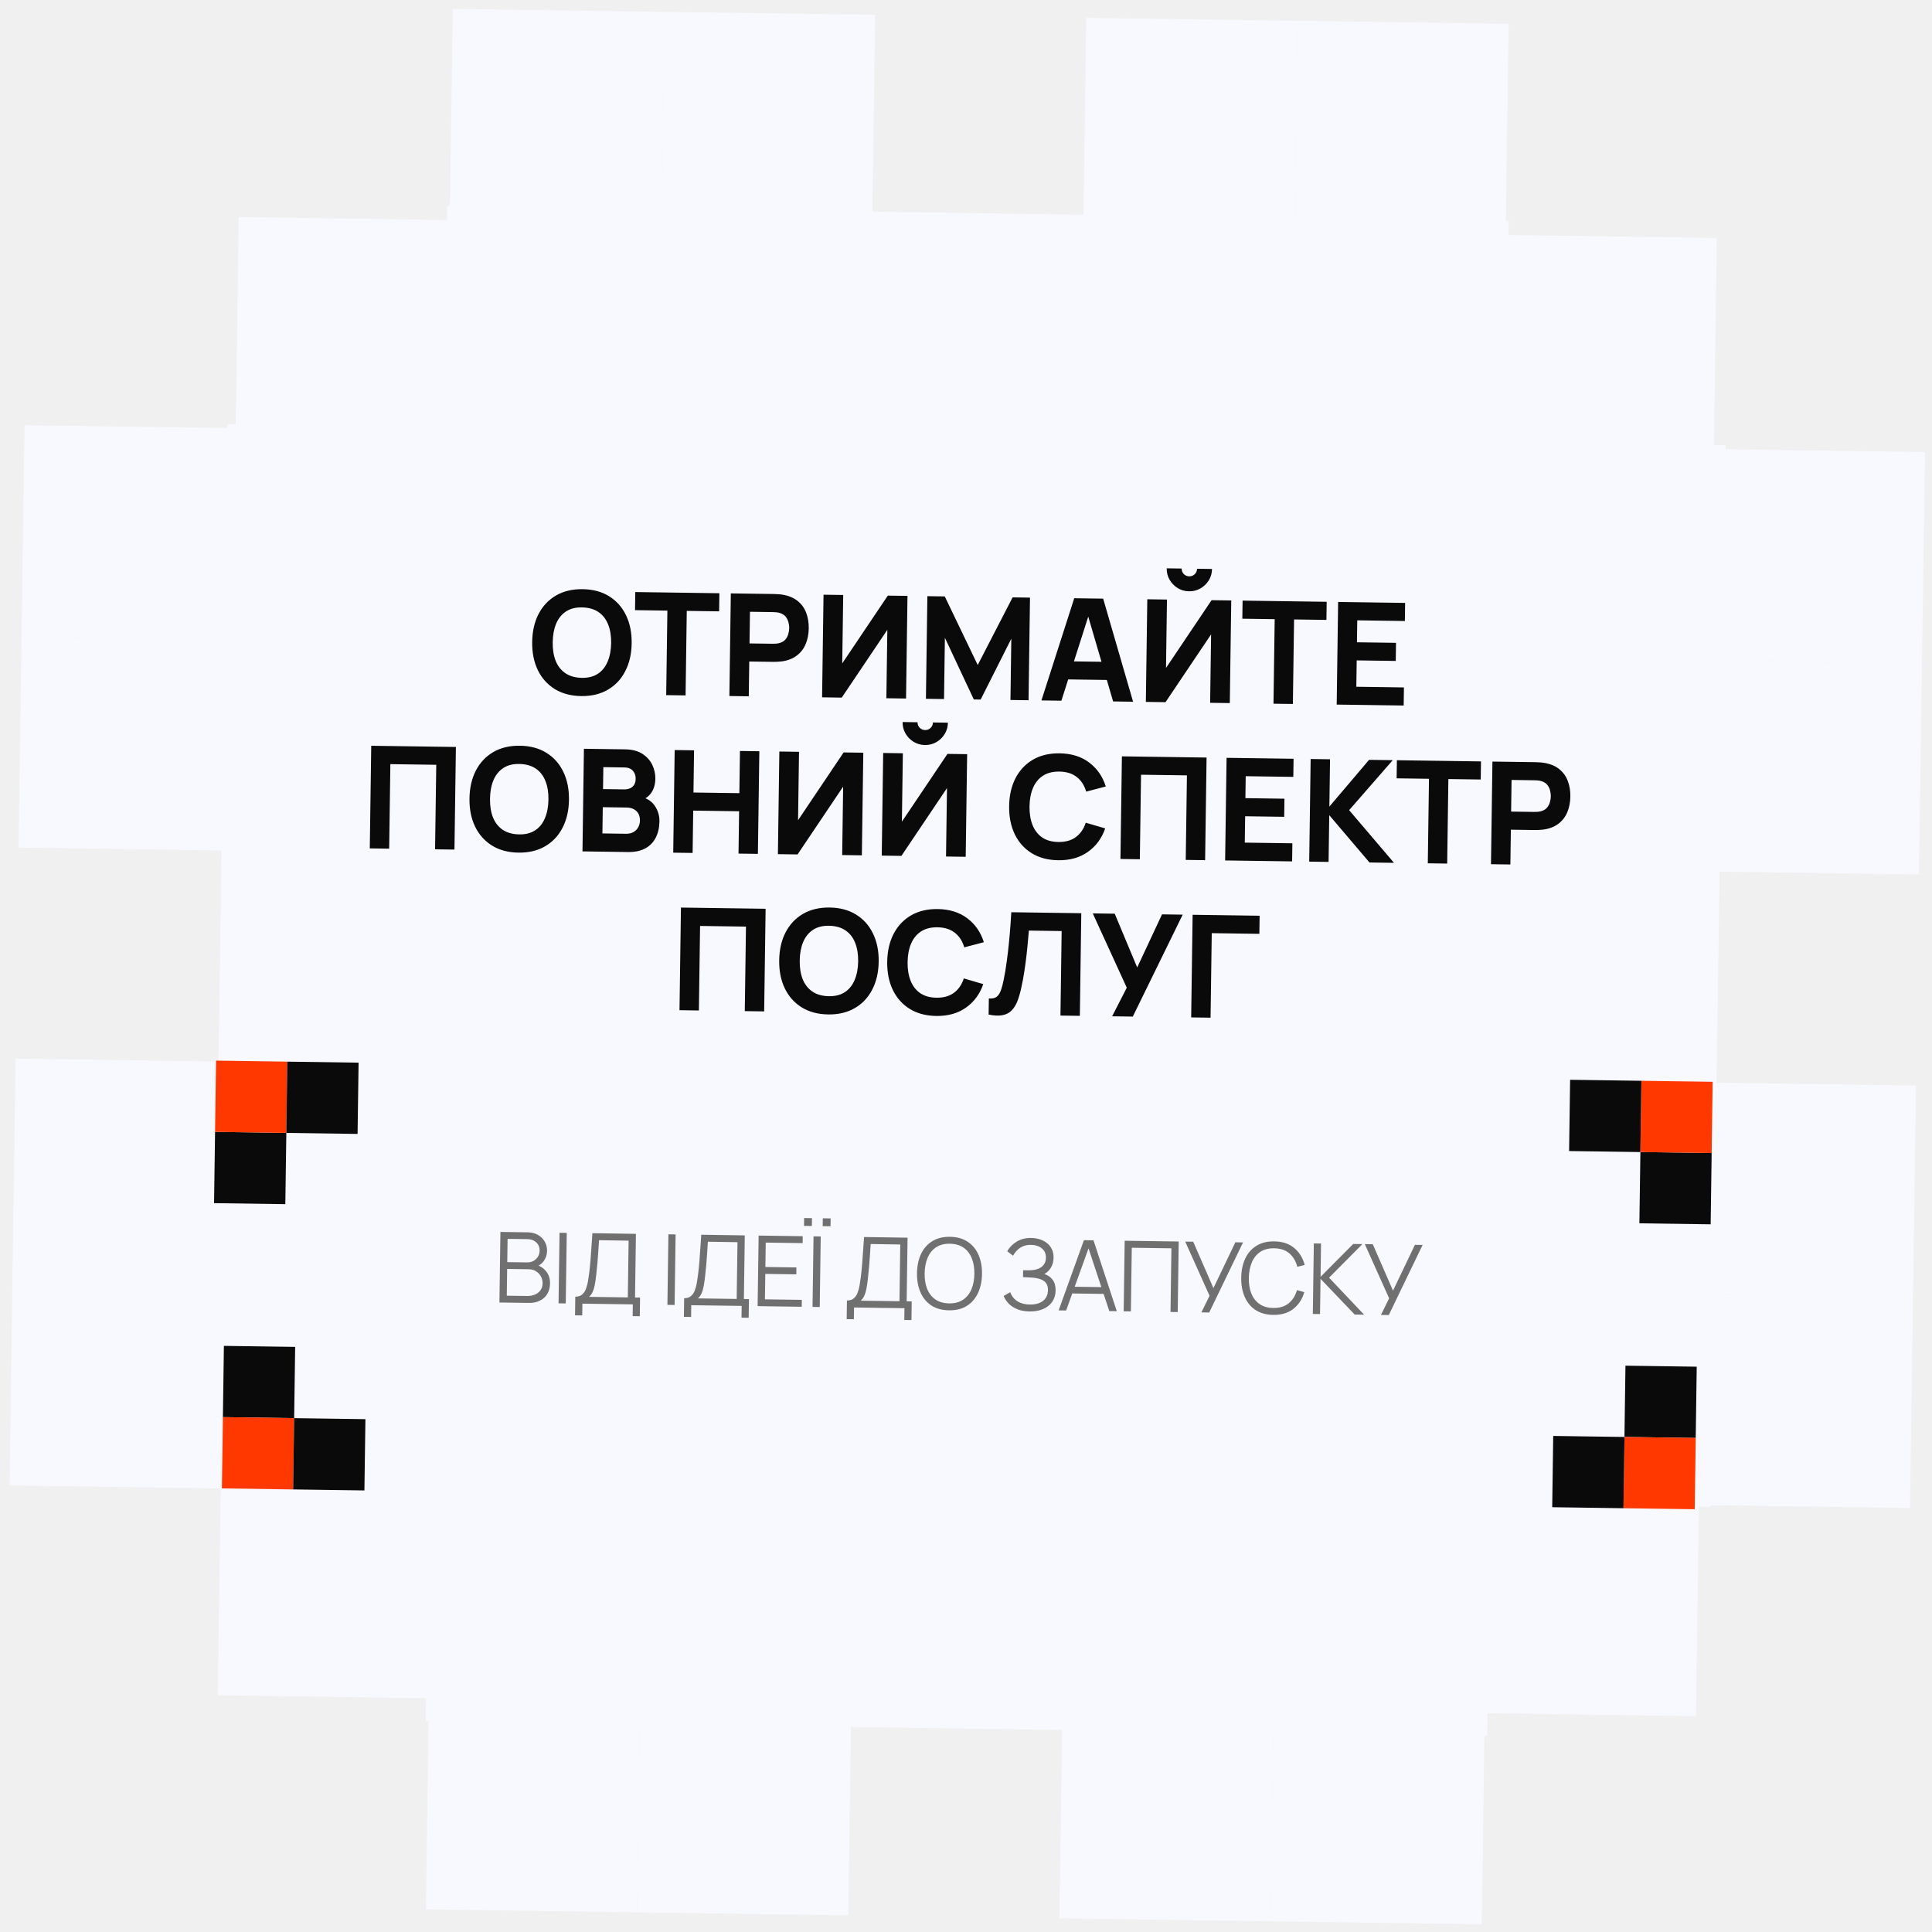
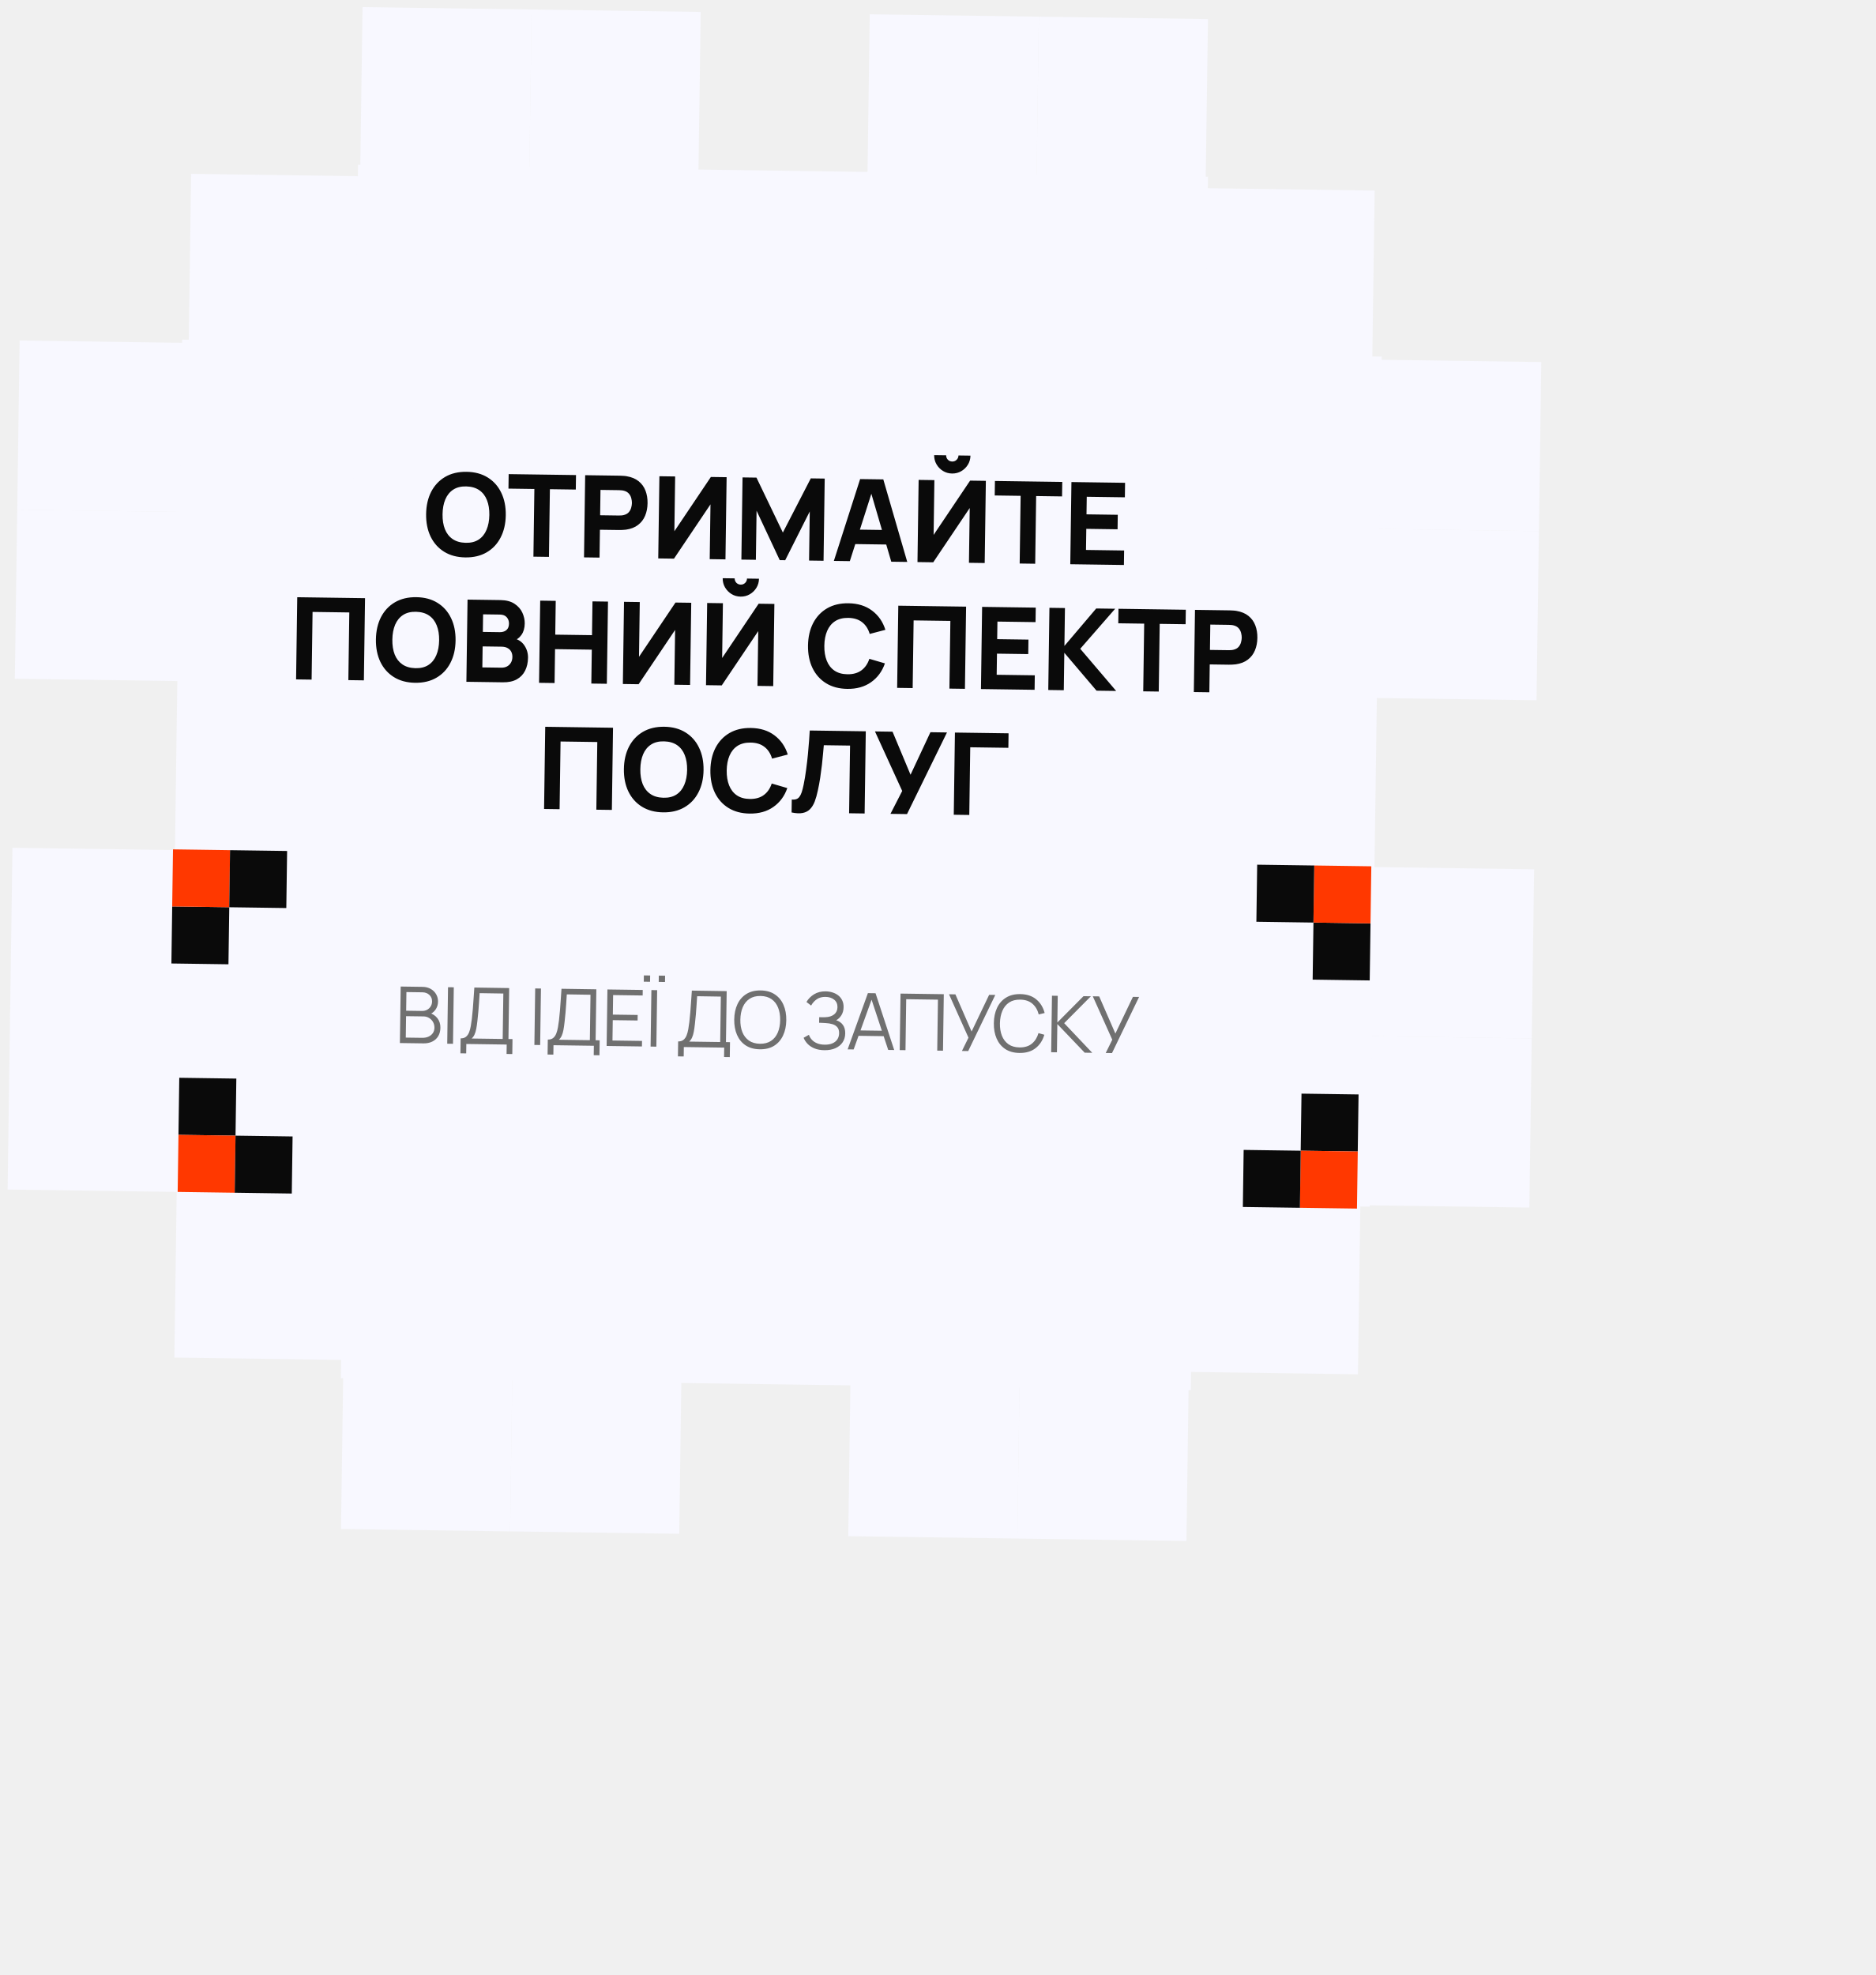
- <svg xmlns="http://www.w3.org/2000/svg" width="405" height="405" viewBox="0 0 405 405" fill="none">
+ <svg xmlns="http://www.w3.org/2000/svg" width="491" height="517" viewBox="0 0 491 517" fill="none">
  <g clip-path="url(#clip0_754_2187)">
    <path d="M94.306 46.135L50.035 45.509L49.409 89.78L93.68 90.406L94.306 46.135Z" fill="#F8F8FF" />
    <path d="M138.555 46.763L94.284 46.138L93.658 90.409L137.929 91.034L138.555 46.763Z" fill="#FF3800" />
    <path d="M227.103 48.013L182.832 47.388L182.206 91.659L226.477 92.284L227.103 48.013Z" fill="#F8F8FF" />
    <path d="M315.626 49.263L271.354 48.638L270.729 92.909L315 93.534L315.626 49.263Z" fill="#FF3800" />
    <path d="M359.898 49.888L315.627 49.263L315.001 93.534L359.272 94.159L359.898 49.888Z" fill="#F8F8FF" />
    <path d="M139.188 2.49L94.917 1.864L94.291 46.135L138.562 46.761L139.188 2.49Z" fill="#F8F8FF" />
    <path d="M183.452 3.119L139.181 2.493L138.555 46.764L182.826 47.39L183.452 3.119Z" fill="#F8F8FF" />
    <path d="M271.979 4.369L227.708 3.743L227.082 48.014L271.353 48.64L271.979 4.369Z" fill="#F8F8FF" />
    <path d="M316.253 4.994L271.981 4.368L271.356 48.639L315.627 49.265L316.253 4.994Z" fill="#F8F8FF" />
    <path d="M49.411 89.763L5.14 89.138L4.514 133.409L48.785 134.034L49.411 89.763Z" fill="#F8F8FF" />
    <path d="M93.679 90.388L49.408 89.763L48.782 134.034L93.053 134.659L93.679 90.388Z" fill="#FF3800" />
    <path d="M359.271 94.142L315 93.516L314.374 137.787L358.645 138.413L359.271 94.142Z" fill="#FF3800" />
    <path d="M48.783 134.033L4.512 133.407L3.886 177.678L48.157 178.304L48.783 134.033Z" fill="#F8F8FF" />
    <path d="M225.852 136.541L181.581 135.915L180.955 180.186L225.226 180.812L225.852 136.541Z" fill="#FF3800" />
    <path d="M92.429 178.927L48.158 178.302L47.532 222.573L91.803 223.199L92.429 178.927Z" fill="#F8F8FF" />
    <path d="M180.952 180.185L136.681 179.559L136.055 223.83L180.326 224.456L180.952 180.185Z" fill="#FF3800" />
    <path d="M225.225 180.806L180.954 180.18L180.328 224.452L224.599 225.077L225.225 180.806Z" fill="#F8F8FF" />
    <path d="M269.479 181.435L225.208 180.809L224.582 225.08L268.853 225.706L269.479 181.435Z" fill="#FF3800" />
    <path d="M358.021 182.685L313.75 182.059L313.124 226.33L357.395 226.956L358.021 182.685Z" fill="#F8F8FF" />
    <path d="M47.534 222.556L3.263 221.93L2.637 266.202L46.908 266.827L47.534 222.556Z" fill="#F8F8FF" />
    <path d="M224.598 225.06L180.327 224.434L179.701 268.705L223.972 269.331L224.598 225.06Z" fill="#FF3800" />
    <path d="M47.162 265.951L2.344 265.317L1.693 311.381L46.511 312.014L47.162 265.951Z" fill="#F8F8FF" />
    <path d="M91.179 267.455L46.908 266.829L46.282 311.1L90.553 311.726L91.179 267.455Z" fill="#FF3800" />
    <path d="M356.766 271.209L312.495 270.583L311.869 314.854L356.14 315.48L356.766 271.209Z" fill="#FF3800" />
    <path d="M90.547 311.728L46.276 311.102L45.651 355.373L89.922 355.999L90.547 311.728Z" fill="#F8F8FF" />
    <path d="M134.806 312.353L90.535 311.727L89.909 355.998L134.18 356.624L134.806 312.353Z" fill="#FF3800" />
    <path d="M223.347 313.603L179.076 312.977L178.45 357.248L222.721 357.874L223.347 313.603Z" fill="#F8F8FF" />
    <path d="M311.87 314.857L267.599 314.231L266.973 358.503L311.244 359.128L311.87 314.857Z" fill="#FF3800" />
    <path d="M356.144 315.482L311.873 314.856L311.247 359.127L355.518 359.753L356.144 315.482Z" fill="#F8F8FF" />
    <path d="M134.178 356.607L89.907 355.981L89.281 400.252L133.553 400.878L134.178 356.607Z" fill="#F8F8FF" />
    <path d="M178.447 357.228L134.176 356.602L133.55 400.873L177.821 401.499L178.447 357.228Z" fill="#F8F8FF" />
    <path d="M266.975 358.482L222.704 357.856L222.078 402.127L266.349 402.753L266.975 358.482Z" fill="#F8F8FF" />
    <path d="M311.243 359.107L266.972 358.481L266.346 402.752L310.617 403.378L311.243 359.107Z" fill="#F8F8FF" />
    <path d="M403.525 94.771L359.254 94.145L358.628 138.416L402.899 139.042L403.525 94.771Z" fill="#F8F8FF" />
    <path d="M402.902 139.037L358.631 138.411L358.005 182.682L402.276 183.308L402.902 139.037Z" fill="#F8F8FF" />
    <path d="M401.647 227.564L357.376 226.938L356.75 271.209L401.021 271.835L401.647 227.564Z" fill="#F8F8FF" />
    <path d="M401.025 271.838L356.754 271.212L356.128 315.483L400.399 316.109L401.025 271.838Z" fill="#F8F8FF" />
    <rect x="47.691" y="88.911" width="314.075" height="222.544" transform="rotate(0.809961 47.6914 88.9109)" fill="#F8F8FF" />
    <rect x="93.734" y="43.13" width="222.544" height="317.664" transform="rotate(0.809961 93.7344 43.1296)" fill="#F8F8FF" />
    <path d="M121.829 145.916C119.678 145.886 117.827 145.392 116.277 144.433C114.736 143.475 113.555 142.149 112.732 140.453C111.919 138.758 111.528 136.795 111.56 134.565C111.591 132.334 112.037 130.382 112.897 128.711C113.768 127.04 114.986 125.747 116.553 124.833C118.13 123.918 119.994 123.477 122.145 123.507C124.297 123.537 126.143 124.031 127.683 124.99C129.234 125.948 130.415 127.274 131.228 128.969C132.051 130.664 132.447 132.628 132.415 134.858C132.384 137.089 131.933 139.041 131.063 140.712C130.202 142.383 128.984 143.676 127.407 144.59C125.84 145.504 123.981 145.946 121.829 145.916ZM121.883 142.092C123.248 142.131 124.387 141.853 125.302 141.258C126.217 140.663 126.906 139.811 127.37 138.702C127.844 137.593 128.092 136.292 128.113 134.798C128.134 133.304 127.923 132.006 127.48 130.904C127.047 129.802 126.382 128.941 125.484 128.321C124.587 127.7 123.456 127.371 122.091 127.331C120.727 127.292 119.588 127.57 118.673 128.165C117.758 128.76 117.064 129.611 116.59 130.72C116.126 131.83 115.883 133.131 115.862 134.625C115.841 136.119 116.047 137.417 116.48 138.519C116.922 139.621 117.593 140.482 118.49 141.102C119.388 141.723 120.519 142.052 121.883 142.092ZM139.652 145.719L139.902 128.001L133.119 127.905L133.173 124.111L150.801 124.359L150.748 128.154L143.965 128.058L143.716 145.776L139.652 145.719ZM152.899 145.906L153.202 124.393L162.285 124.521C162.495 124.524 162.773 124.538 163.122 124.563C163.48 124.578 163.798 124.612 164.076 124.666C165.358 124.883 166.403 125.321 167.211 125.98C168.028 126.639 168.624 127.464 168.999 128.456C169.374 129.437 169.552 130.531 169.535 131.736C169.518 132.941 169.304 134.034 168.892 135.014C168.489 135.985 167.87 136.788 167.035 137.423C166.209 138.059 165.157 138.468 163.879 138.649C163.6 138.685 163.281 138.71 162.922 138.725C162.563 138.74 162.284 138.746 162.085 138.743L157.065 138.673L156.963 145.963L152.899 145.906ZM157.119 134.878L161.959 134.946C162.168 134.949 162.398 134.942 162.647 134.926C162.896 134.91 163.126 134.873 163.336 134.816C163.886 134.675 164.312 134.431 164.616 134.087C164.92 133.733 165.13 133.342 165.245 132.916C165.371 132.479 165.437 132.066 165.442 131.678C165.447 131.29 165.393 130.88 165.28 130.451C165.177 130.011 164.978 129.614 164.684 129.262C164.39 128.899 163.971 128.639 163.425 128.482C163.217 128.419 162.988 128.376 162.739 128.353C162.491 128.329 162.262 128.316 162.053 128.313L157.212 128.245L157.119 134.878ZM189.931 146.428L185.807 146.37L186.01 132.028L176.455 146.238L172.332 146.18L172.635 124.667L176.759 124.725L176.556 139.067L186.111 124.857L190.234 124.915L189.931 146.428ZM194.099 146.487L194.403 124.974L198.048 125.025L204.958 139.407L212.27 125.226L215.915 125.277L215.612 146.79L211.818 146.736L211.999 133.888L205.573 146.648L204.139 146.628L198.075 133.692L197.894 146.54L194.099 146.487ZM218.312 146.828L225.188 125.408L231.254 125.493L237.524 147.099L233.341 147.04L227.752 127.984L228.529 127.995L222.495 146.887L218.312 146.828ZM222.319 142.402L222.373 138.607L233.727 138.767L233.673 142.562L222.319 142.402ZM240.202 147.136L240.505 125.624L244.628 125.682L244.426 140.024L253.98 125.813L258.104 125.872L257.8 147.384L253.677 147.326L253.879 132.984L244.325 147.195L240.202 147.136ZM249.255 123.954C248.378 123.941 247.585 123.716 246.874 123.278C246.163 122.839 245.598 122.259 245.18 121.535C244.762 120.812 244.559 120.012 244.571 119.136L247.708 119.18C247.702 119.628 247.851 120.014 248.155 120.337C248.47 120.65 248.851 120.81 249.299 120.816C249.747 120.823 250.128 120.674 250.441 120.369C250.764 120.055 250.929 119.674 250.935 119.226L254.073 119.27C254.06 120.146 253.835 120.94 253.397 121.651C252.958 122.362 252.377 122.927 251.654 123.345C250.931 123.763 250.131 123.966 249.255 123.954ZM266.959 147.514L267.209 129.795L260.426 129.7L260.48 125.905L278.108 126.154L278.055 129.948L271.272 129.853L271.022 147.571L266.959 147.514ZM280.206 147.7L280.509 126.187L294.552 126.385L294.499 130.18L284.519 130.039L284.454 134.641L292.641 134.756L292.588 138.551L284.401 138.435L284.323 143.963L294.302 144.104L294.249 147.898L280.206 147.7ZM77.517 177.847L77.821 156.334L95.569 156.584L95.266 178.097L91.202 178.039L91.452 160.321L81.831 160.186L81.581 177.904L77.517 177.847ZM108.686 178.734C106.535 178.704 104.684 178.21 103.134 177.251C101.593 176.293 100.411 174.967 99.588 173.271C98.776 171.576 98.385 169.614 98.416 167.383C98.448 165.152 98.894 163.2 99.754 161.529C100.624 159.858 101.843 158.565 103.41 157.651C104.987 156.736 106.851 156.295 109.002 156.325C111.153 156.355 112.999 156.849 114.54 157.808C116.09 158.766 117.272 160.092 118.085 161.787C118.908 163.483 119.303 165.446 119.272 167.677C119.24 169.907 118.79 171.859 117.919 173.53C117.059 175.201 115.84 176.494 114.263 177.408C112.697 178.322 110.837 178.764 108.686 178.734ZM108.74 174.91C110.104 174.949 111.244 174.671 112.159 174.076C113.074 173.481 113.763 172.629 114.227 171.52C114.701 170.411 114.948 169.11 114.969 167.616C114.99 166.122 114.78 164.824 114.337 163.722C113.904 162.62 113.239 161.759 112.341 161.139C111.443 160.518 110.312 160.189 108.948 160.149C107.584 160.11 106.444 160.388 105.53 160.983C104.615 161.578 103.92 162.429 103.446 163.539C102.982 164.648 102.74 165.949 102.719 167.443C102.698 168.937 102.904 170.235 103.336 171.337C103.779 172.439 104.449 173.3 105.347 173.92C106.245 174.541 107.376 174.87 108.74 174.91ZM122.103 178.475L122.406 156.962L131.011 157.083C132.545 157.105 133.78 157.431 134.718 158.062C135.655 158.683 136.337 159.46 136.762 160.392C137.187 161.324 137.393 162.264 137.38 163.21C137.363 164.415 137.075 165.412 136.516 166.201C135.967 166.99 135.217 167.513 134.267 167.768L134.278 167.021C135.618 167.319 136.616 167.956 137.269 168.931C137.933 169.907 138.256 170.992 138.239 172.188C138.221 173.472 137.966 174.599 137.475 175.569C136.993 176.538 136.265 177.295 135.291 177.839C134.317 178.373 133.098 178.63 131.634 178.609L122.103 178.475ZM126.28 174.709L131.27 174.779C131.817 174.787 132.307 174.679 132.739 174.456C133.17 174.223 133.508 173.899 133.753 173.484C134.008 173.059 134.14 172.558 134.148 171.98C134.155 171.473 134.057 171.018 133.854 170.617C133.65 170.215 133.336 169.897 132.911 169.662C132.496 169.417 131.975 169.29 131.347 169.281L126.357 169.211L126.28 174.709ZM126.411 165.416L130.833 165.479C131.291 165.485 131.7 165.411 132.061 165.257C132.422 165.102 132.709 164.862 132.923 164.537C133.137 164.201 133.248 163.769 133.255 163.241C133.264 162.584 133.068 162.028 132.666 161.575C132.264 161.121 131.675 160.888 130.898 160.877L126.476 160.815L126.411 165.416ZM141.127 178.743L141.43 157.23L145.494 157.288L145.369 166.132L154.99 166.267L155.115 157.423L159.178 157.48L158.875 178.993L154.812 178.936L154.937 170.062L145.316 169.926L145.191 178.8L141.127 178.743ZM180.668 179.301L176.545 179.242L176.747 164.9L167.193 179.111L163.07 179.052L163.373 157.54L167.496 157.598L167.294 171.94L176.848 157.73L180.971 157.788L180.668 179.301ZM184.837 179.359L185.14 157.846L189.263 157.905L189.061 172.246L198.616 158.036L202.739 158.094L202.436 179.607L198.312 179.549L198.514 165.207L188.96 179.417L184.837 179.359ZM193.89 156.177C193.014 156.164 192.22 155.939 191.509 155.501C190.798 155.062 190.233 154.481 189.815 153.758C189.397 153.035 189.194 152.235 189.206 151.359L192.344 151.403C192.337 151.851 192.486 152.237 192.79 152.56C193.105 152.873 193.486 153.033 193.934 153.039C194.382 153.046 194.763 152.897 195.076 152.592C195.399 152.278 195.564 151.897 195.57 151.449L198.708 151.493C198.695 152.369 198.47 153.163 198.032 153.874C197.593 154.585 197.013 155.15 196.289 155.568C195.566 155.986 194.766 156.189 193.89 156.177ZM221.812 180.329C219.661 180.298 217.81 179.804 216.259 178.846C214.719 177.888 213.537 176.561 212.714 174.866C211.902 173.171 211.511 171.208 211.542 168.977C211.574 166.746 212.02 164.795 212.88 163.124C213.75 161.452 214.969 160.16 216.536 159.245C218.113 158.331 219.977 157.889 222.128 157.919C224.598 157.954 226.661 158.596 228.317 159.845C229.983 161.093 231.145 162.768 231.802 164.87L227.693 165.947C227.313 164.637 226.655 163.617 225.719 162.886C224.783 162.146 223.568 161.765 222.074 161.744C220.71 161.725 219.565 162.012 218.64 162.607C217.725 163.202 217.031 164.049 216.557 165.148C216.083 166.247 215.836 167.543 215.815 169.037C215.794 170.531 216.005 171.834 216.447 172.946C216.89 174.058 217.56 174.924 218.458 175.545C219.365 176.165 220.502 176.485 221.866 176.504C223.36 176.525 224.585 176.179 225.542 175.465C226.498 174.752 227.185 173.75 227.601 172.461L231.679 173.654C230.962 175.736 229.753 177.377 228.053 178.579C226.362 179.78 224.282 180.364 221.812 180.329ZM234.878 180.065L235.182 158.552L252.93 158.802L252.626 180.315L248.563 180.258L248.813 162.539L239.192 162.404L238.942 180.122L234.878 180.065ZM256.821 180.374L257.124 158.861L271.167 159.059L271.114 162.854L261.134 162.713L261.069 167.314L269.256 167.43L269.203 171.224L261.016 171.109L260.938 176.637L270.917 176.777L270.864 180.572L256.821 180.374ZM274.445 180.622L274.748 159.109L278.812 159.167L278.672 169.087L286.998 159.282L291.958 159.352L282.815 169.832L292.223 180.873L287.084 180.801L278.646 170.879L278.508 180.68L274.445 180.622ZM299.305 180.973L299.555 163.255L292.772 163.159L292.826 159.364L310.455 159.613L310.401 163.407L303.619 163.312L303.369 181.03L299.305 180.973ZM312.552 181.16L312.855 159.647L321.939 159.775C322.148 159.778 322.426 159.792 322.775 159.816C323.133 159.831 323.452 159.866 323.73 159.919C325.012 160.137 326.056 160.575 326.864 161.234C327.682 161.893 328.278 162.718 328.652 163.71C329.027 164.691 329.206 165.784 329.189 166.989C329.172 168.195 328.957 169.287 328.545 170.268C328.143 171.238 327.524 172.041 326.688 172.677C325.862 173.313 324.81 173.722 323.533 173.903C323.253 173.939 322.934 173.964 322.575 173.979C322.216 173.994 321.937 174 321.738 173.997L316.718 173.926L316.616 181.217L312.552 181.16ZM316.772 170.132L321.612 170.2C321.822 170.203 322.051 170.196 322.3 170.18C322.549 170.163 322.779 170.127 322.989 170.07C323.539 169.928 323.966 169.685 324.269 169.341C324.573 168.986 324.783 168.596 324.898 168.169C325.024 167.733 325.09 167.32 325.095 166.932C325.101 166.543 325.047 166.134 324.933 165.704C324.83 165.264 324.631 164.868 324.337 164.515C324.044 164.153 323.624 163.893 323.078 163.736C322.87 163.673 322.641 163.63 322.393 163.606C322.144 163.583 321.915 163.57 321.706 163.567L316.865 163.499L316.772 170.132ZM142.442 211.765L142.745 190.252L160.493 190.502L160.19 212.015L156.126 211.958L156.376 194.24L146.755 194.104L146.505 211.822L142.442 211.765ZM173.611 212.653C171.459 212.622 169.608 212.128 168.058 211.17C166.517 210.212 165.336 208.885 164.513 207.19C163.7 205.495 163.309 203.532 163.341 201.301C163.372 199.07 163.818 197.119 164.678 195.447C165.549 193.776 166.767 192.483 168.334 191.569C169.911 190.655 171.775 190.213 173.926 190.243C176.078 190.274 177.924 190.768 179.464 191.726C181.015 192.684 182.196 194.011 183.009 195.706C183.832 197.401 184.228 199.364 184.196 201.595C184.165 203.826 183.714 205.777 182.844 207.448C181.983 209.12 180.765 210.412 179.188 211.327C177.621 212.241 175.762 212.683 173.611 212.653ZM173.665 208.828C175.029 208.867 176.168 208.589 177.083 207.995C177.998 207.4 178.687 206.548 179.151 205.439C179.625 204.33 179.873 203.028 179.894 201.534C179.915 200.04 179.704 198.742 179.261 197.64C178.829 196.538 178.163 195.677 177.266 195.057C176.368 194.437 175.237 194.107 173.873 194.068C172.508 194.029 171.369 194.307 170.454 194.901C169.539 195.496 168.845 196.348 168.371 197.457C167.907 198.566 167.664 199.868 167.643 201.362C167.622 202.856 167.828 204.154 168.261 205.255C168.704 206.357 169.374 207.219 170.272 207.839C171.169 208.459 172.3 208.789 173.665 208.828ZM196.253 212.972C194.102 212.941 192.251 212.447 190.701 211.489C189.16 210.531 187.978 209.204 187.156 207.509C186.343 205.814 185.952 203.851 185.983 201.62C186.015 199.389 186.461 197.438 187.321 195.767C188.191 194.095 189.41 192.803 190.977 191.888C192.554 190.974 194.418 190.532 196.569 190.563C199.039 190.597 201.102 191.239 202.758 192.488C204.424 193.736 205.586 195.411 206.244 197.513L202.134 198.59C201.754 197.28 201.096 196.26 200.16 195.529C199.224 194.789 198.009 194.408 196.515 194.387C195.151 194.368 194.006 194.655 193.081 195.25C192.166 195.845 191.472 196.692 190.998 197.791C190.525 198.89 190.277 200.186 190.256 201.68C190.235 203.174 190.446 204.477 190.888 205.589C191.331 206.701 192.001 207.567 192.899 208.188C193.807 208.808 194.943 209.128 196.307 209.147C197.801 209.168 199.026 208.822 199.983 208.108C200.939 207.395 201.626 206.393 202.042 205.104L206.12 206.297C205.403 208.379 204.194 210.021 202.494 211.222C200.804 212.423 198.723 213.007 196.253 212.972ZM207.242 212.678L207.29 209.302C207.747 209.338 208.136 209.304 208.457 209.199C208.777 209.094 209.049 208.899 209.272 208.613C209.505 208.317 209.71 207.912 209.887 207.396C210.063 206.871 210.232 206.216 210.392 205.431C210.649 204.189 210.867 202.882 211.045 201.51C211.234 200.128 211.393 198.776 211.521 197.453C211.649 196.129 211.751 194.926 211.826 193.841C211.901 192.746 211.958 191.875 211.997 191.228L226.668 191.435L226.365 212.948L222.301 212.891L222.551 195.172L215.679 195.076C215.631 195.633 215.566 196.359 215.484 197.254C215.411 198.15 215.313 199.14 215.188 200.224C215.063 201.308 214.912 202.431 214.737 203.594C214.561 204.757 214.351 205.885 214.106 206.977C213.882 208.04 213.615 208.983 213.304 209.805C212.994 210.618 212.586 211.284 212.081 211.805C211.585 212.316 210.948 212.651 210.169 212.809C209.39 212.968 208.414 212.924 207.242 212.678ZM233.131 213.043L236.204 207.05L229.072 191.469L233.674 191.534L238.386 202.807L243.593 191.674L247.926 191.735L237.464 213.104L233.131 213.043ZM249.703 213.277L250.006 191.764L264.049 191.962L263.996 195.757L254.016 195.616L253.766 213.334L249.703 213.277Z" fill="#0A0A0A" />
    <path d="M104.695 273.039L104.903 258.249L110.614 258.33C111.442 258.341 112.162 258.523 112.774 258.874C113.385 259.225 113.858 259.694 114.192 260.281C114.526 260.861 114.689 261.5 114.679 262.198C114.668 262.993 114.445 263.698 114.012 264.315C113.579 264.926 113.004 265.346 112.289 265.575L112.275 265.072C113.23 265.359 113.977 265.849 114.515 266.541C115.053 267.234 115.315 268.066 115.301 269.039C115.289 269.894 115.097 270.631 114.726 271.249C114.354 271.861 113.837 272.329 113.175 272.655C112.513 272.982 111.747 273.139 110.878 273.126L104.695 273.039ZM106.235 271.613L110.528 271.673C111.131 271.682 111.673 271.583 112.156 271.378C112.638 271.165 113.019 270.862 113.299 270.469C113.585 270.076 113.732 269.599 113.74 269.037C113.748 268.489 113.628 267.994 113.381 267.553C113.134 267.111 112.793 266.757 112.358 266.49C111.931 266.217 111.439 266.077 110.885 266.069L106.314 266.005L106.235 271.613ZM106.334 264.577L110.515 264.636C110.987 264.643 111.42 264.542 111.813 264.336C112.207 264.122 112.519 263.829 112.75 263.455C112.988 263.082 113.111 262.649 113.118 262.156C113.128 261.457 112.893 260.886 112.413 260.44C111.94 259.995 111.33 259.768 110.583 259.757L106.403 259.698L106.334 264.577ZM117.087 273.214L117.296 258.424L118.806 258.445L118.597 273.235L117.087 273.214ZM120.542 275.728L120.598 271.815C121.173 271.823 121.637 271.686 121.99 271.403C122.344 271.114 122.616 270.727 122.808 270.244C123 269.76 123.148 269.218 123.252 268.616C123.357 268.008 123.447 267.393 123.525 266.771C123.633 265.862 123.721 264.983 123.788 264.135C123.861 263.286 123.925 262.407 123.979 261.497C124.04 260.587 124.109 259.592 124.186 258.511L133.306 258.65L133.118 271.991L134.176 272.006L134.121 275.92L132.621 275.898L132.656 273.433L122.087 273.284L122.052 275.749L120.542 275.728ZM123.484 271.856L131.608 271.97L131.776 260.076L125.572 259.979C125.519 260.814 125.467 261.621 125.415 262.401C125.363 263.181 125.304 263.968 125.238 264.761C125.172 265.555 125.088 266.382 124.987 267.244C124.901 268.03 124.802 268.717 124.691 269.304C124.58 269.892 124.429 270.393 124.238 270.808C124.054 271.223 123.803 271.572 123.484 271.856ZM139.907 273.536L140.116 258.746L141.625 258.767L141.417 273.557L139.907 273.536ZM143.362 276.05L143.418 272.137C143.993 272.145 144.457 272.007 144.81 271.725C145.164 271.435 145.436 271.049 145.628 270.565C145.82 270.082 145.968 269.539 146.072 268.938C146.176 268.33 146.267 267.715 146.345 267.093C146.453 266.183 146.541 265.305 146.608 264.456C146.681 263.608 146.745 262.729 146.799 261.819C146.86 260.909 146.929 259.913 147.005 258.832L156.126 258.971L155.938 272.313L156.996 272.328L156.941 276.241L155.441 276.22L155.476 273.755L144.907 273.606L144.872 276.071L143.362 276.05ZM146.304 272.177L154.428 272.292L154.596 260.398L148.392 260.3C148.339 261.135 148.287 261.943 148.235 262.723C148.183 263.503 148.124 264.289 148.058 265.083C147.992 265.876 147.908 266.704 147.807 267.565C147.72 268.352 147.622 269.039 147.511 269.626C147.4 270.214 147.249 270.715 147.058 271.13C146.874 271.545 146.623 271.894 146.304 272.177ZM158.82 273.802L159.029 259.012L168.272 259.142L168.252 260.591L160.518 260.482L160.446 265.597L166.947 265.688L166.927 267.136L160.425 267.045L160.35 272.375L168.084 272.484L168.064 273.933L158.82 273.802ZM172.459 257.034L172.482 255.39L174.125 255.414L174.102 257.057L172.459 257.034ZM168.546 256.979L168.569 255.335L170.212 255.358L170.189 257.002L168.546 256.979ZM170.33 273.964L170.538 259.174L172.048 259.196L171.84 273.986L170.33 273.964ZM177.487 276.531L177.542 272.618C178.117 272.626 178.581 272.488 178.935 272.206C179.288 271.916 179.56 271.53 179.752 271.046C179.944 270.563 180.092 270.02 180.196 269.419C180.301 268.811 180.392 268.196 180.469 267.574C180.578 266.664 180.665 265.786 180.732 264.937C180.806 264.089 180.869 263.21 180.923 262.3C180.984 261.39 181.053 260.394 181.13 259.313L190.25 259.452L190.062 272.794L191.12 272.809L191.065 276.722L189.565 276.701L189.6 274.236L179.031 274.087L178.997 276.552L177.487 276.531ZM180.428 272.658L188.552 272.773L188.72 260.879L182.516 260.781C182.464 261.616 182.411 262.424 182.359 263.204C182.307 263.984 182.248 264.77 182.182 265.564C182.116 266.357 182.032 267.185 181.931 268.046C181.845 268.833 181.746 269.52 181.635 270.107C181.524 270.695 181.373 271.196 181.182 271.611C180.998 272.026 180.747 272.375 180.428 272.658ZM198.928 274.676C197.456 274.655 196.218 274.312 195.213 273.647C194.209 272.976 193.455 272.058 192.951 270.893C192.447 269.729 192.206 268.39 192.227 266.877C192.248 265.363 192.527 264.032 193.064 262.882C193.601 261.732 194.38 260.839 195.403 260.203C196.426 259.56 197.673 259.249 199.145 259.269C200.624 259.29 201.862 259.636 202.86 260.308C203.864 260.973 204.618 261.887 205.122 263.052C205.633 264.217 205.878 265.555 205.856 267.069C205.835 268.582 205.553 269.913 205.009 271.063C204.472 272.213 203.693 273.11 202.67 273.753C201.654 274.389 200.407 274.697 198.928 274.676ZM198.948 273.228C200.106 273.244 201.075 272.994 201.856 272.478C202.637 271.961 203.226 271.237 203.623 270.304C204.026 269.365 204.237 268.279 204.254 267.046C204.272 265.814 204.092 264.726 203.715 263.782C203.344 262.839 202.776 262.098 202.01 261.56C201.243 261.021 200.282 260.741 199.125 260.718C197.968 260.701 197.002 260.951 196.227 261.468C195.453 261.984 194.864 262.712 194.461 263.652C194.064 264.584 193.853 265.667 193.829 266.899C193.805 268.132 193.978 269.22 194.348 270.163C194.725 271.1 195.297 271.841 196.063 272.386C196.83 272.924 197.791 273.204 198.948 273.228ZM215.83 274.914C214.824 274.9 213.953 274.74 213.217 274.435C212.489 274.131 211.892 273.735 211.426 273.249C210.961 272.757 210.615 272.228 210.39 271.663L211.778 270.881C211.936 271.349 212.19 271.777 212.541 272.166C212.891 272.554 213.346 272.865 213.904 273.099C214.462 273.333 215.128 273.456 215.902 273.467C216.703 273.478 217.383 273.361 217.941 273.115C218.506 272.87 218.936 272.52 219.23 272.065C219.524 271.61 219.675 271.078 219.684 270.469C219.693 269.798 219.54 269.275 219.223 268.901C218.906 268.527 218.479 268.26 217.94 268.102C217.401 267.937 216.8 267.839 216.136 267.809C215.636 267.782 215.281 267.763 215.068 267.753C214.856 267.743 214.716 267.738 214.647 267.737C214.579 267.736 214.514 267.735 214.452 267.734L214.473 266.276C214.521 266.277 214.647 266.278 214.853 266.281C215.058 266.284 215.277 266.287 215.51 266.29C215.743 266.287 215.928 266.283 216.065 266.278C217.045 266.244 217.819 265.998 218.387 265.54C218.955 265.082 219.245 264.456 219.256 263.662C219.268 262.82 218.979 262.162 218.39 261.688C217.808 261.214 217.047 260.97 216.109 260.957C215.226 260.945 214.477 261.146 213.861 261.562C213.253 261.971 212.752 262.526 212.358 263.226L211.139 262.294C211.616 261.466 212.283 260.79 213.14 260.268C213.996 259.746 215.007 259.493 216.171 259.509C216.794 259.518 217.388 259.612 217.954 259.791C218.527 259.971 219.03 260.231 219.464 260.573C219.904 260.915 220.247 261.344 220.493 261.861C220.746 262.372 220.868 262.969 220.858 263.654C220.847 264.455 220.659 265.151 220.295 265.742C219.937 266.332 219.479 266.774 218.92 267.068C219.67 267.305 220.253 267.71 220.67 268.284C221.093 268.859 221.298 269.605 221.286 270.522C221.273 271.426 221.039 272.21 220.585 272.875C220.13 273.54 219.493 274.051 218.673 274.41C217.86 274.761 216.912 274.929 215.83 274.914ZM221.919 274.692L227.222 259.973L229.224 260.002L234.11 274.863L232.539 274.841L227.898 260.825L228.494 260.834L223.49 274.714L221.919 274.692ZM224.239 271.139L224.259 269.722L231.901 269.829L231.881 271.247L224.239 271.139ZM235.554 274.884L235.763 260.094L247.091 260.253L246.883 275.044L245.373 275.022L245.561 261.68L237.252 261.563L237.064 274.905L235.554 274.884ZM251.842 275.113L253.555 271.635L248.456 260.273L250.13 260.296L254.369 270.023L258.963 260.421L260.575 260.443L253.485 275.137L251.842 275.113ZM266.895 275.634C265.423 275.613 264.185 275.27 263.18 274.606C262.176 273.934 261.422 273.016 260.918 271.851C260.414 270.687 260.173 269.348 260.194 267.835C260.215 266.321 260.494 264.99 261.031 263.84C261.568 262.69 262.347 261.797 263.37 261.161C264.393 260.518 265.64 260.207 267.112 260.227C268.831 260.252 270.228 260.713 271.304 261.612C272.381 262.504 273.111 263.692 273.494 265.177L271.947 265.555C271.649 264.38 271.097 263.444 270.292 262.748C269.487 262.052 268.42 261.694 267.092 261.676C265.934 261.659 264.969 261.909 264.194 262.426C263.42 262.942 262.831 263.67 262.427 264.61C262.031 265.542 261.817 266.625 261.786 267.857C261.762 269.089 261.935 270.177 262.305 271.121C262.682 272.065 263.254 272.809 264.02 273.354C264.793 273.892 265.758 274.169 266.915 274.186C268.244 274.204 269.32 273.877 270.145 273.204C270.969 272.524 271.547 271.604 271.879 270.444L273.414 270.867C272.989 272.34 272.226 273.511 271.125 274.378C270.023 275.24 268.614 275.658 266.895 275.634ZM275.205 275.443L275.413 260.653L276.923 260.674L276.825 267.658L283.671 260.769L285.602 260.796L278.61 267.837L285.958 275.594L283.986 275.567L276.819 268.069L276.715 275.464L275.205 275.443ZM289.486 275.644L291.2 272.165L286.1 260.803L287.774 260.827L292.013 270.553L296.607 260.951L298.22 260.974L291.13 275.667L289.486 275.644Z" fill="#707070" />
    <path d="M61.663 297.282L46.724 297.071L46.935 282.132L61.874 282.343L61.663 297.282Z" fill="#0A0A0A" />
    <path d="M61.454 312.224L46.515 312.012L46.726 297.073L61.665 297.284L61.454 312.224Z" fill="#FF3800" />
    <path d="M76.391 312.435L61.451 312.223L61.662 297.284L76.602 297.495L76.391 312.435Z" fill="#0A0A0A" />
    <path d="M60.023 237.485L45.084 237.274L44.873 252.214L59.812 252.425L60.023 237.485Z" fill="#0A0A0A" />
    <path d="M60.233 222.548L45.293 222.337L45.082 237.276L60.021 237.487L60.233 222.548Z" fill="#FF3800" />
    <path d="M75.169 222.763L60.23 222.552L60.018 237.491L74.958 237.702L75.169 222.763Z" fill="#0A0A0A" />
    <path d="M340.53 301.223L355.47 301.434L355.681 286.495L340.741 286.284L340.53 301.223Z" fill="#0A0A0A" />
    <path d="M340.321 316.165L355.261 316.376L355.472 301.436L340.532 301.225L340.321 316.165Z" fill="#FF3800" />
    <path d="M325.386 315.954L340.325 316.165L340.536 301.225L325.597 301.014L325.386 315.954Z" fill="#0A0A0A" />
    <path d="M343.872 241.5L358.811 241.711L358.6 256.651L343.661 256.44L343.872 241.5Z" fill="#0A0A0A" />
    <path d="M344.081 226.562L359.02 226.774L358.809 241.713L343.869 241.502L344.081 226.562Z" fill="#FF3800" />
    <path d="M329.139 226.352L344.079 226.563L343.868 241.502L328.928 241.291L329.139 226.352Z" fill="#0A0A0A" />
  </g>
  <defs>
    <clipPath id="clip0_754_2187">
      <rect width="398.426" height="398.426" fill="white" transform="translate(6.38965 0.614014) rotate(0.809961)" />
    </clipPath>
  </defs>
</svg>
